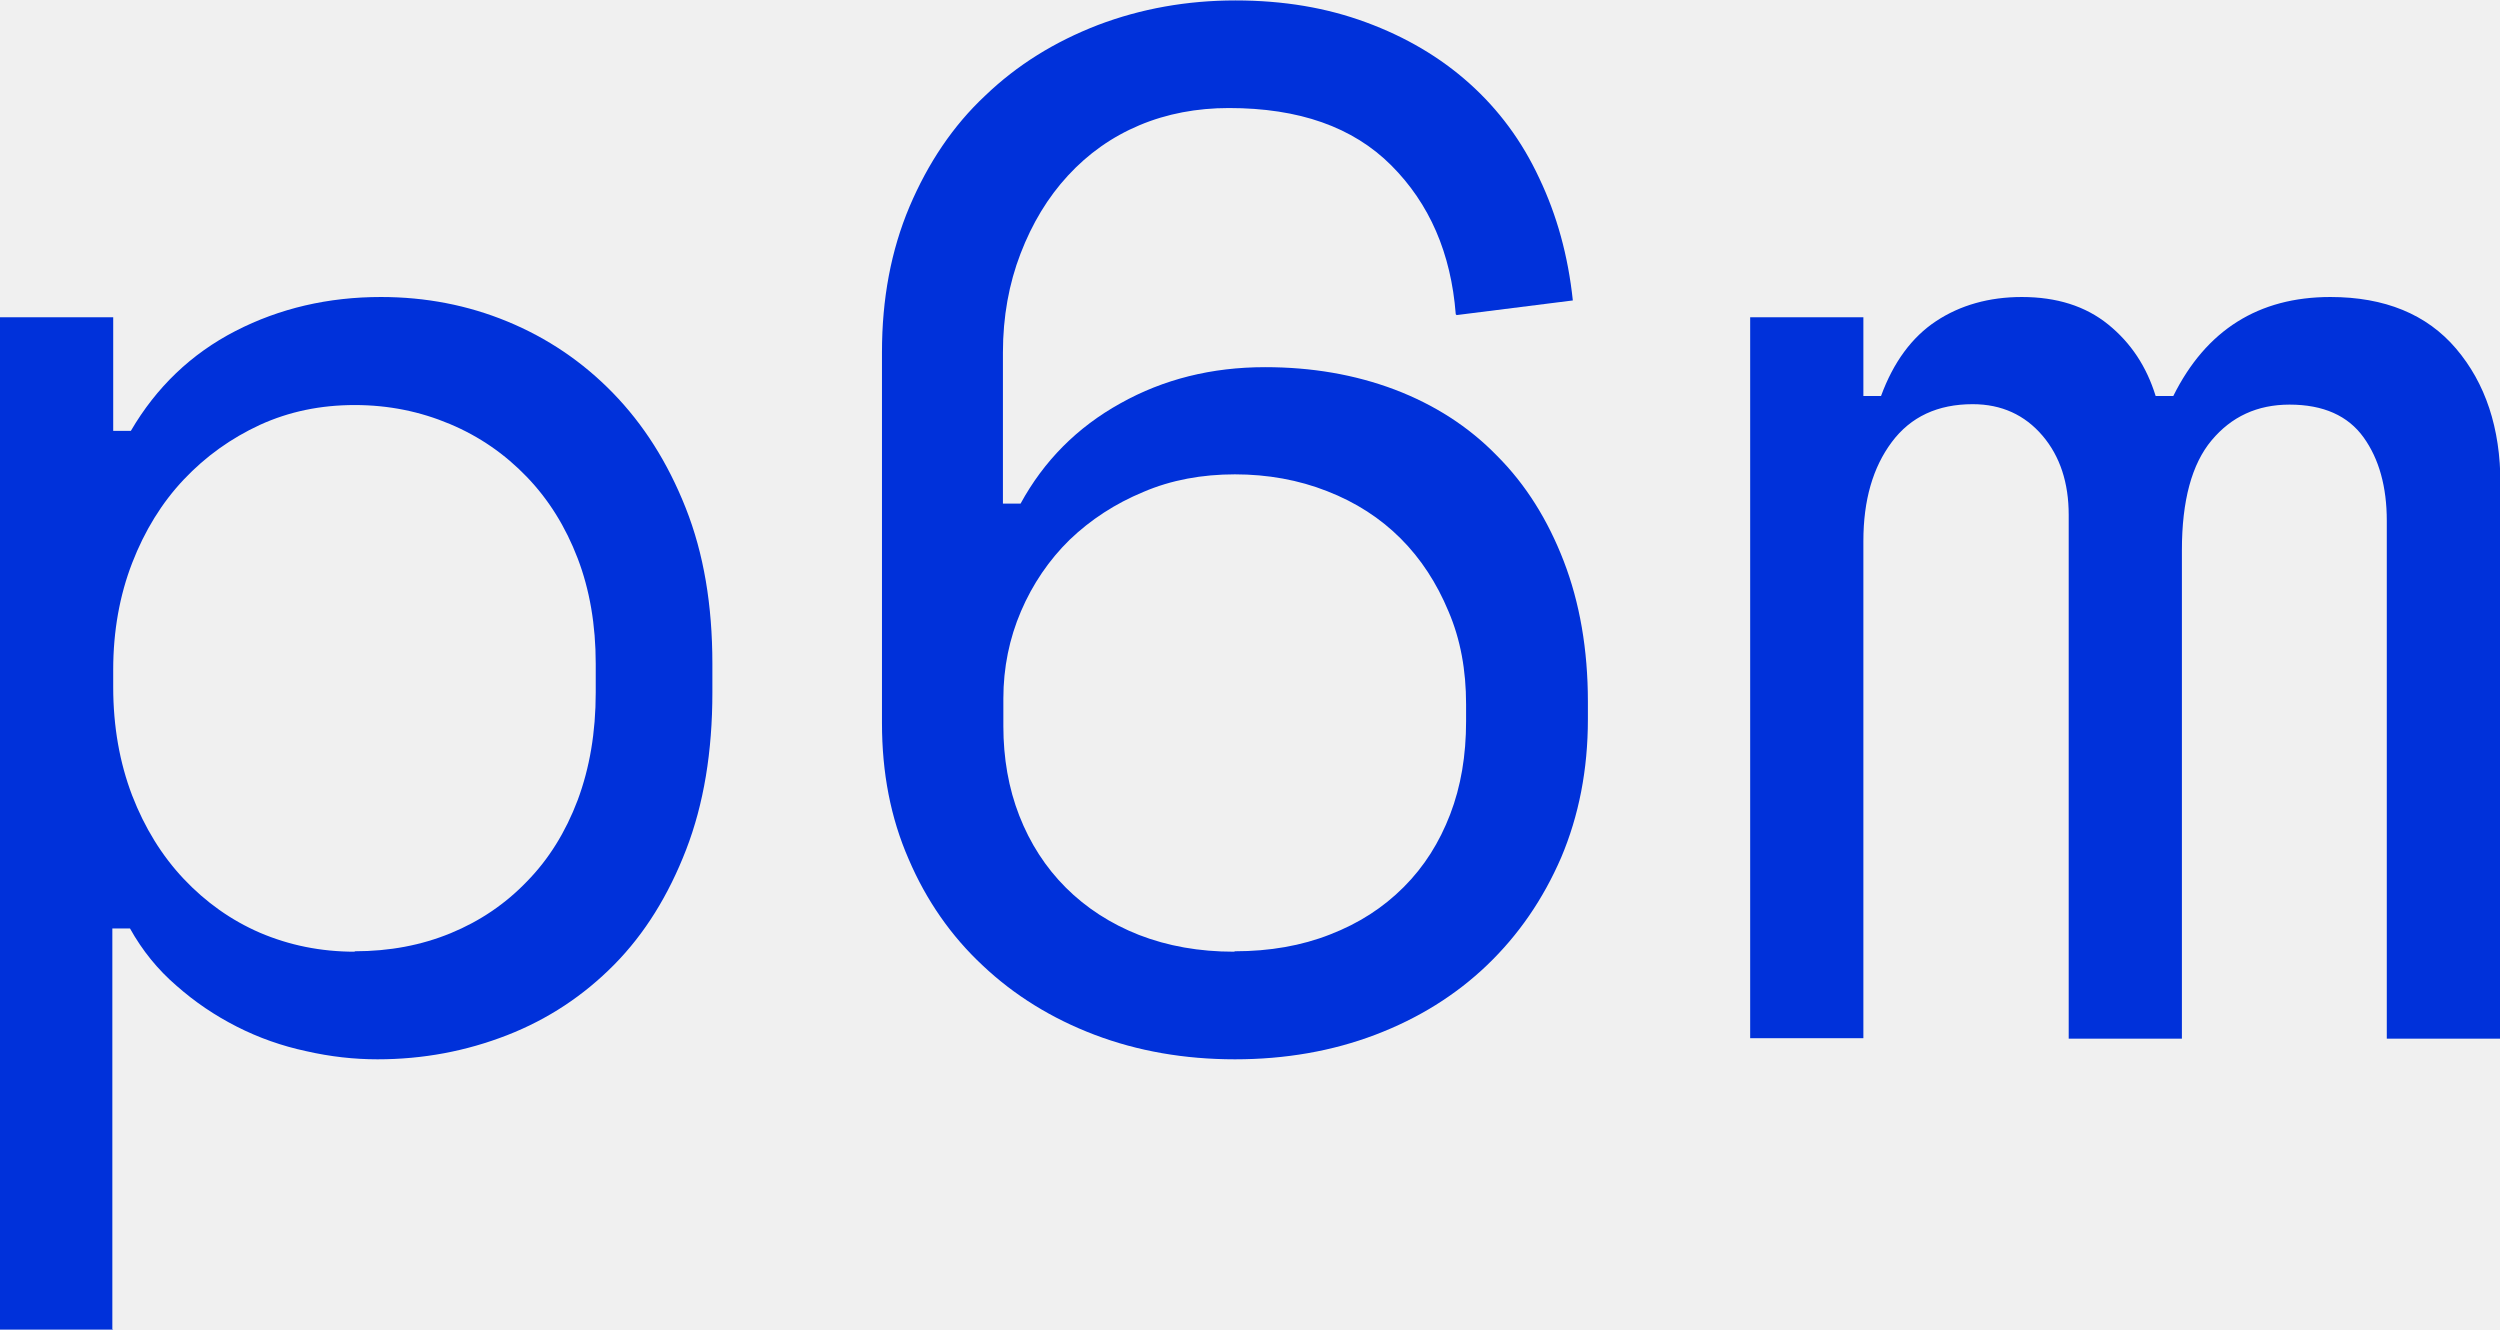
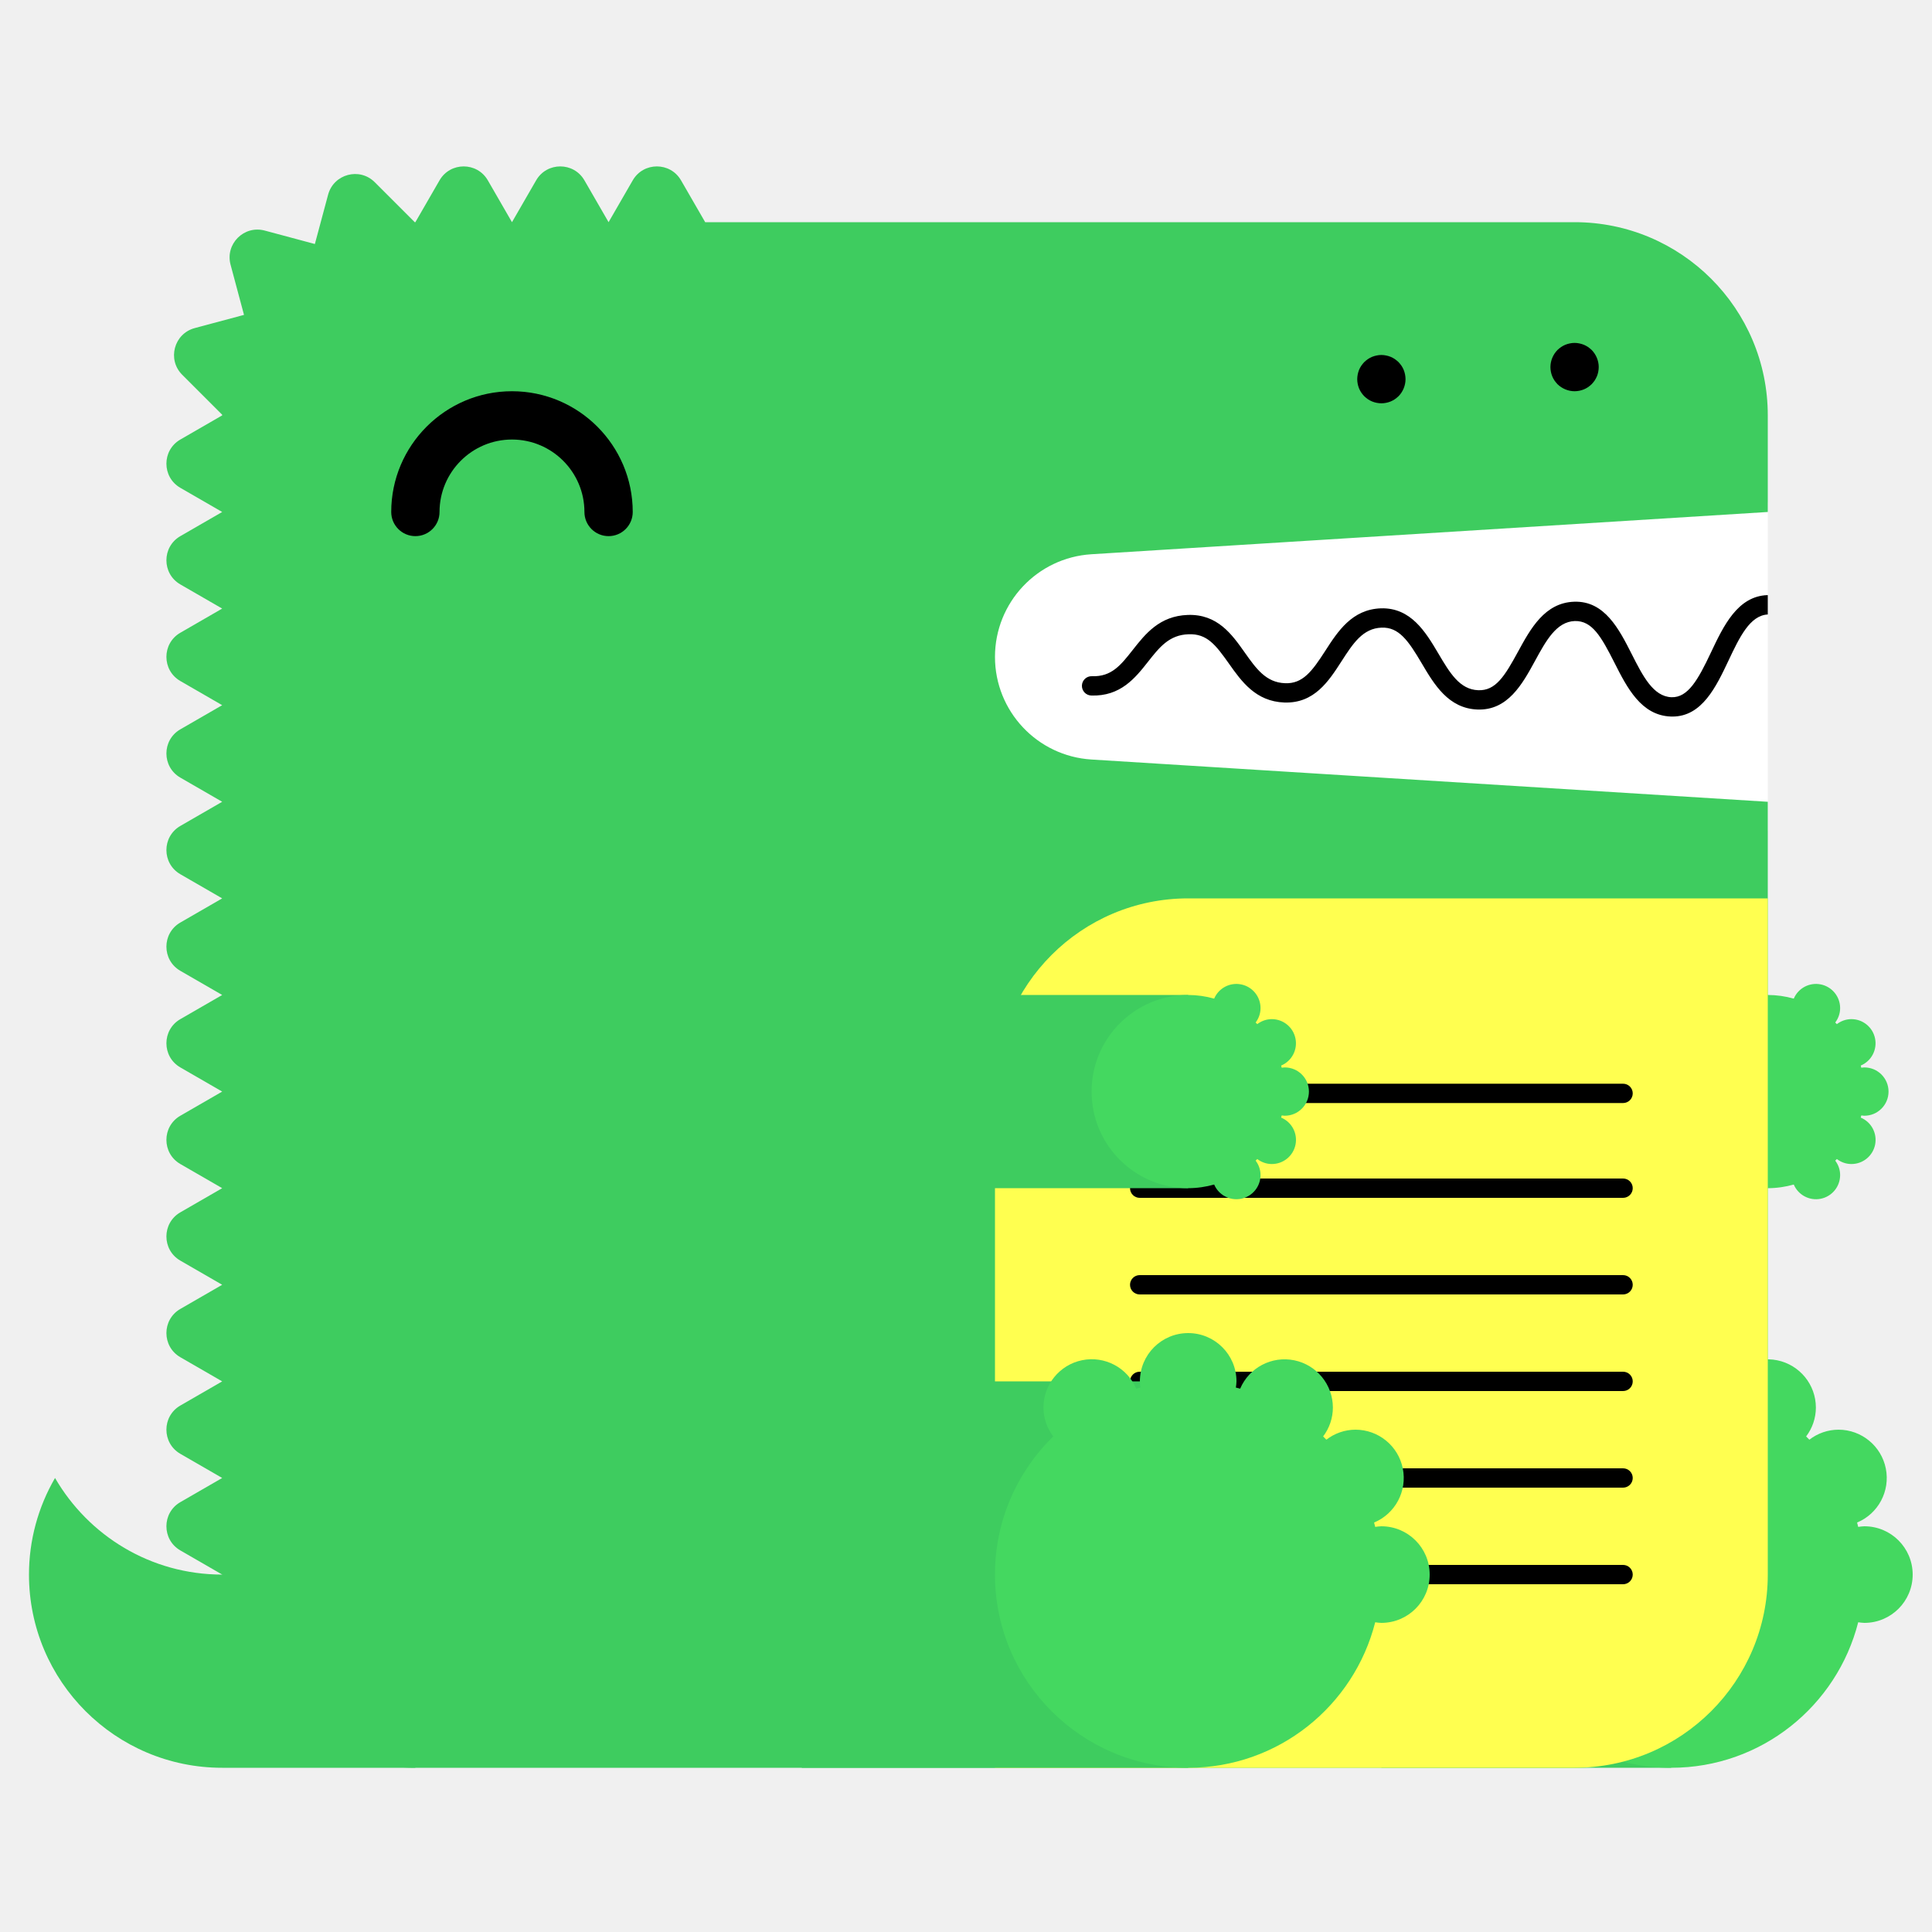
- <svg xmlns="http://www.w3.org/2000/svg" viewBox="0 0 58.08 30.89">
-   <g fill="#0031da">
-     <path d="m2.63 30.89h-2.63v-23.52h2.63v2.64h.41c.59-1.01 1.4-1.79 2.43-2.32s2.16-.79 3.38-.79c1.04 0 2.02.19 2.94.57s1.74.93 2.45 1.66 1.27 1.61 1.69 2.67.62 2.26.62 3.62v.67c0 1.37-.2 2.59-.61 3.65s-.96 1.95-1.67 2.67-1.54 1.27-2.49 1.64-1.95.56-3.01.56c-.54 0-1.09-.06-1.66-.19-.56-.12-1.1-.31-1.61-.57s-.97-.57-1.4-.95c-.43-.37-.79-.81-1.08-1.33h-.41v9.33zm5.61-8.79c.81 0 1.55-.14 2.23-.42s1.27-.68 1.77-1.2c.51-.52.9-1.15 1.18-1.89.28-.75.42-1.58.42-2.5v-.67c0-.9-.14-1.72-.42-2.45s-.67-1.36-1.18-1.89-1.1-.94-1.79-1.23-1.42-.44-2.21-.44-1.52.15-2.2.46c-.67.31-1.26.73-1.77 1.27s-.91 1.19-1.2 1.94-.44 1.58-.44 2.48v.4c0 .92.15 1.76.44 2.52.29.75.69 1.4 1.2 1.94s1.1.96 1.77 1.25c.68.29 1.41.44 2.2.44z" />
-     <path d="m33.82 7.3c-.11-1.42-.61-2.57-1.5-3.46s-2.14-1.33-3.77-1.33c-.74 0-1.44.13-2.08.4s-1.19.66-1.66 1.17-.83 1.11-1.1 1.81-.41 1.47-.41 2.3v3.51h.41c.54-.99 1.31-1.77 2.32-2.33 1-.56 2.12-.84 3.36-.84 1.08 0 2.08.17 3.01.52.92.35 1.72.86 2.38 1.54.67.67 1.18 1.49 1.55 2.45s.56 2.05.56 3.26v.41c0 1.17-.21 2.24-.62 3.21-.42.97-.99 1.8-1.72 2.5s-1.6 1.24-2.6 1.62-2.09.57-3.26.57-2.26-.19-3.26-.57-1.87-.92-2.6-1.61c-.73-.68-1.31-1.51-1.72-2.47-.42-.96-.62-2.01-.62-3.16v-8.62c0-1.24.21-2.36.64-3.38.43-1.01 1.01-1.88 1.76-2.58.74-.71 1.61-1.25 2.62-1.64 1-.38 2.07-.57 3.19-.57s2.12.17 3.04.51 1.72.81 2.4 1.42 1.22 1.34 1.62 2.2c.41.86.67 1.8.78 2.84l-2.7.34zm-5.13 14.8c.81 0 1.55-.13 2.21-.39.67-.26 1.23-.62 1.71-1.1s.83-1.04 1.08-1.69.37-1.37.37-2.16v-.4c0-.79-.13-1.51-.41-2.16-.27-.65-.64-1.22-1.11-1.69s-1.04-.84-1.71-1.1c-.66-.26-1.38-.39-2.14-.39s-1.48.13-2.13.41c-.65.27-1.22.64-1.71 1.11-.48.47-.86 1.03-1.13 1.66s-.41 1.31-.41 2.03v.64c0 .74.12 1.44.37 2.08s.61 1.2 1.08 1.67 1.04.84 1.7 1.1c.67.26 1.4.39 2.21.39z" />
-     <path d="m58.08 24.13h-2.63v-12.03c0-.79-.18-1.44-.54-1.94s-.93-.76-1.72-.76c-.75 0-1.35.28-1.81.83s-.69 1.4-.69 2.55v11.35h-2.63v-12.17c0-.74-.2-1.36-.61-1.84s-.95-.73-1.62-.73c-.81 0-1.44.29-1.88.88s-.66 1.35-.66 2.3v11.55h-2.63v-16.75h2.63v1.83h.41c.29-.79.72-1.37 1.28-1.74s1.23-.56 1.99-.56c.81 0 1.48.21 2.01.64s.89.98 1.1 1.66h.41c.76-1.53 1.98-2.3 3.65-2.3 1.26 0 2.24.4 2.92 1.2s1.03 1.84 1.03 3.13v12.91z" />
+ <svg xmlns="http://www.w3.org/2000/svg" width="200" height="200" viewBox="0 0 200 200">
+   <g fill="none" fill-rule="evenodd">
+     <path fill="#FFF" d="M99 52h84v34H99z" />
+     <path d="M23 163c-7.398 0-13.843-4.027-17.303-10A19.886 19.886 0 0 0 3 163c0 11.046 8.954 20 20 20h20v-20H23z" fill="#3ECC5F" />
+     <path d="M112.98 57.376L183 53V43c0-11.046-8.954-20-20-20H73l-2.5-4.33c-1.112-1.925-3.889-1.925-5 0L63 23l-2.5-4.33c-1.111-1.925-3.889-1.925-5 0L53 23l-2.5-4.33c-1.111-1.925-3.889-1.925-5 0L43 23c-.022 0-.042.003-.065.003l-4.142-4.141c-1.57-1.571-4.252-.853-4.828 1.294l-1.369 5.104-5.192-1.392c-2.148-.575-4.111 1.389-3.535 3.536l1.39 5.193-5.102 1.367c-2.148.576-2.867 3.259-1.296 4.83l4.142 4.142c0 .021-.003.042-.003.064l-4.33 2.5c-1.925 1.111-1.925 3.889 0 5L23 53l-4.33 2.5c-1.925 1.111-1.925 3.889 0 5L23 63l-4.33 2.5c-1.925 1.111-1.925 3.889 0 5L23 73l-4.33 2.5c-1.925 1.111-1.925 3.889 0 5L23 83l-4.33 2.5c-1.925 1.111-1.925 3.889 0 5L23 93l-4.33 2.5c-1.925 1.111-1.925 3.889 0 5L23 103l-4.33 2.5c-1.925 1.111-1.925 3.889 0 5L23 113l-4.33 2.5c-1.925 1.111-1.925 3.889 0 5L23 123l-4.33 2.5c-1.925 1.111-1.925 3.889 0 5L23 133l-4.33 2.5c-1.925 1.111-1.925 3.889 0 5L23 143l-4.33 2.5c-1.925 1.111-1.925 3.889 0 5L23 153l-4.33 2.5c-1.925 1.111-1.925 3.889 0 5L23 163c0 11.046 8.954 20 20 20h120c11.046 0 20-8.954 20-20V83l-70.02-4.376A10.645 10.645 0 0 1 103 68c0-5.621 4.37-10.273 9.98-10.624" fill="#3ECC5F" />
+     <path fill="#3ECC5F" d="M143 183h30v-40h-30z" />
+     <path d="M193 158c-.219 0-.428.037-.639.064-.038-.15-.074-.301-.116-.451A5 5 0 0 0 190.32 148a4.96 4.96 0 0 0-3.016 1.036 26.531 26.531 0 0 0-.335-.336 4.955 4.955 0 0 0 1.011-2.987 5 5 0 0 0-9.599-1.959c-.148-.042-.297-.077-.445-.115.027-.211.064-.42.064-.639a5 5 0 0 0-5-5 5 5 0 0 0-5 5c0 .219.037.428.064.639-.148.038-.297.073-.445.115a4.998 4.998 0 0 0-9.599 1.959c0 1.125.384 2.151 1.011 2.987-3.717 3.632-6.031 8.693-6.031 14.3 0 11.046 8.954 20 20 20 9.339 0 17.16-6.41 19.361-15.064.211.027.42.064.639.064a5 5 0 0 0 5-5 5 5 0 0 0-5-5" fill="#44D860" />
+     <path fill="#3ECC5F" d="M153 123h30v-20h-30z" />
+     <path d="M193 115.5a2.5 2.5 0 1 0 0-5c-.109 0-.214.019-.319.032-.02-.075-.037-.15-.058-.225a2.501 2.501 0 0 0-.963-4.807c-.569 0-1.088.197-1.508.518a6.653 6.653 0 0 0-.168-.168c.314-.417.506-.931.506-1.494a2.5 2.5 0 0 0-4.8-.979A9.987 9.987 0 0 0 183 103c-5.522 0-10 4.478-10 10s4.478 10 10 10c.934 0 1.833-.138 2.69-.377a2.5 2.5 0 0 0 4.8-.979c0-.563-.192-1.077-.506-1.494.057-.055.113-.111.168-.168.42.321.939.518 1.508.518a2.5 2.5 0 0 0 .963-4.807c.021-.074.038-.15.058-.225.105.013.21.032.319.032" fill="#44D860" />
+     <path d="M63 55.5a2.5 2.5 0 0 1-2.5-2.5c0-4.136-3.364-7.5-7.5-7.5s-7.5 3.364-7.5 7.5a2.5 2.5 0 1 1-5 0c0-6.893 5.607-12.5 12.5-12.5S65.5 46.107 65.5 53a2.5 2.5 0 0 1-2.5 2.5" fill="#000" />
+     <path d="M103 183h60c11.046 0 20-8.954 20-20V93h-60c-11.046 0-20 8.954-20 20v70z" fill="#FFFF50" />
+     <path d="M168.02 124h-50.04a1 1 0 1 1 0-2h50.04a1 1 0 1 1 0 2m0 20h-50.04a1 1 0 1 1 0-2h50.04a1 1 0 1 1 0 2m0 20h-50.04a1 1 0 1 1 0-2h50.04a1 1 0 1 1 0 2m0-49.814h-50.04a1 1 0 1 1 0-2h50.04a1 1 0 1 1 0 2m0 19.814h-50.04a1 1 0 1 1 0-2h50.04a1 1 0 1 1 0 2m0 20h-50.04a1 1 0 1 1 0-2h50.04a1 1 0 1 1 0 2M183 61.611c-.012 0-.022-.006-.034-.005-3.09.105-4.552 3.196-5.842 5.923-1.346 2.85-2.387 4.703-4.093 4.647-1.889-.068-2.969-2.202-4.113-4.46-1.314-2.594-2.814-5.536-5.963-5.426-3.046.104-4.513 2.794-5.807 5.167-1.377 2.528-2.314 4.065-4.121 3.994-1.927-.07-2.951-1.805-4.136-3.813-1.321-2.236-2.848-4.75-5.936-4.664-2.994.103-4.465 2.385-5.763 4.4-1.373 2.13-2.335 3.428-4.165 3.351-1.973-.07-2.992-1.51-4.171-3.177-1.324-1.873-2.816-3.993-5.895-3.89-2.928.1-4.399 1.97-5.696 3.618-1.232 1.564-2.194 2.802-4.229 2.724a1 1 0 0 0-.072 2c3.017.101 4.545-1.8 5.872-3.487 1.177-1.496 2.193-2.787 4.193-2.855 1.926-.082 2.829 1.115 4.195 3.045 1.297 1.834 2.769 3.914 5.731 4.021 3.103.104 4.596-2.215 5.918-4.267 1.182-1.834 2.202-3.417 4.15-3.484 1.793-.067 2.769 1.35 4.145 3.681 1.297 2.197 2.766 4.686 5.787 4.796 3.125.108 4.634-2.62 5.949-5.035 1.139-2.088 2.214-4.06 4.119-4.126 1.793-.042 2.728 1.595 4.111 4.33 1.292 2.553 2.757 5.445 5.825 5.556l.169.003c3.064 0 4.518-3.075 5.805-5.794 1.139-2.41 2.217-4.68 4.067-4.773v-2z" fill="#000" />
+     <path fill="#3ECC5F" d="M83 183h40v-40H83z" />
+     <path d="M143 158c-.219 0-.428.037-.639.064-.038-.15-.074-.301-.116-.451A5 5 0 0 0 140.32 148a4.96 4.96 0 0 0-3.016 1.036 26.531 26.531 0 0 0-.335-.336 4.955 4.955 0 0 0 1.011-2.987 5 5 0 0 0-9.599-1.959c-.148-.042-.297-.077-.445-.115.027-.211.064-.42.064-.639a5 5 0 0 0-5-5 5 5 0 0 0-5 5c0 .219.037.428.064.639-.148.038-.297.073-.445.115a4.998 4.998 0 0 0-9.599 1.959c0 1.125.384 2.151 1.011 2.987-3.717 3.632-6.031 8.693-6.031 14.3 0 11.046 8.954 20 20 20 9.339 0 17.16-6.41 19.361-15.064.211.027.42.064.639.064a5 5 0 0 0 5-5 5 5 0 0 0-5-5" fill="#44D860" />
+     <path fill="#3ECC5F" d="M83 123h40v-20H83z" />
+     <path d="M133 115.5a2.5 2.5 0 1 0 0-5c-.109 0-.214.019-.319.032-.02-.075-.037-.15-.058-.225a2.501 2.501 0 0 0-.963-4.807c-.569 0-1.088.197-1.508.518a6.653 6.653 0 0 0-.168-.168c.314-.417.506-.931.506-1.494a2.5 2.5 0 0 0-4.8-.979A9.987 9.987 0 0 0 123 103c-5.522 0-10 4.478-10 10s4.478 10 10 10c.934 0 1.833-.138 2.69-.377a2.5 2.5 0 0 0 4.8-.979c0-.563-.192-1.077-.506-1.494.057-.055.113-.111.168-.168.42.321.939.518 1.508.518a2.5 2.5 0 0 0 .963-4.807c.021-.074.038-.15.058-.225.105.013.21.032.319.032" fill="#44D860" />
+     <path d="M143 41.75c-.16 0-.33-.02-.49-.05a2.52 2.52 0 0 1-.47-.14c-.15-.06-.29-.14-.431-.23-.13-.09-.259-.2-.38-.31-.109-.12-.219-.24-.309-.38s-.17-.28-.231-.43a2.619 2.619 0 0 1-.189-.96c0-.16.02-.33.05-.49.03-.16.08-.31.139-.47.061-.15.141-.29.231-.43.09-.13.2-.26.309-.38.121-.11.25-.22.38-.31.141-.09.281-.17.431-.23.149-.06.31-.11.47-.14.32-.07.65-.07.98 0 .159.03.32.08.47.14.149.06.29.14.43.23.13.09.259.2.38.31.11.12.22.25.31.38.09.14.17.28.23.43.06.16.11.31.14.47.029.16.05.33.05.49 0 .66-.271 1.31-.73 1.77-.121.11-.25.22-.38.31-.14.09-.281.17-.43.23a2.565 2.565 0 0 1-.96.19m20-1.25c-.66 0-1.3-.27-1.771-.73a3.802 3.802 0 0 1-.309-.38c-.09-.14-.17-.28-.231-.43a2.619 2.619 0 0 1-.189-.96c0-.66.27-1.3.729-1.77.121-.11.25-.22.38-.31.141-.09.281-.17.431-.23.149-.06.31-.11.47-.14.32-.07.66-.07.98 0 .159.03.32.08.47.14.149.06.29.14.43.23.13.09.259.2.38.31.459.47.73 1.11.73 1.77 0 .16-.021.33-.05.49-.03.16-.08.32-.14.47-.07.15-.14.29-.23.43-.09.13-.2.26-.31.38-.121.11-.25.22-.38.31-.14.09-.281.17-.43.23a2.565 2.565 0 0 1-.96.19" fill="#000" />
  </g>
</svg>
